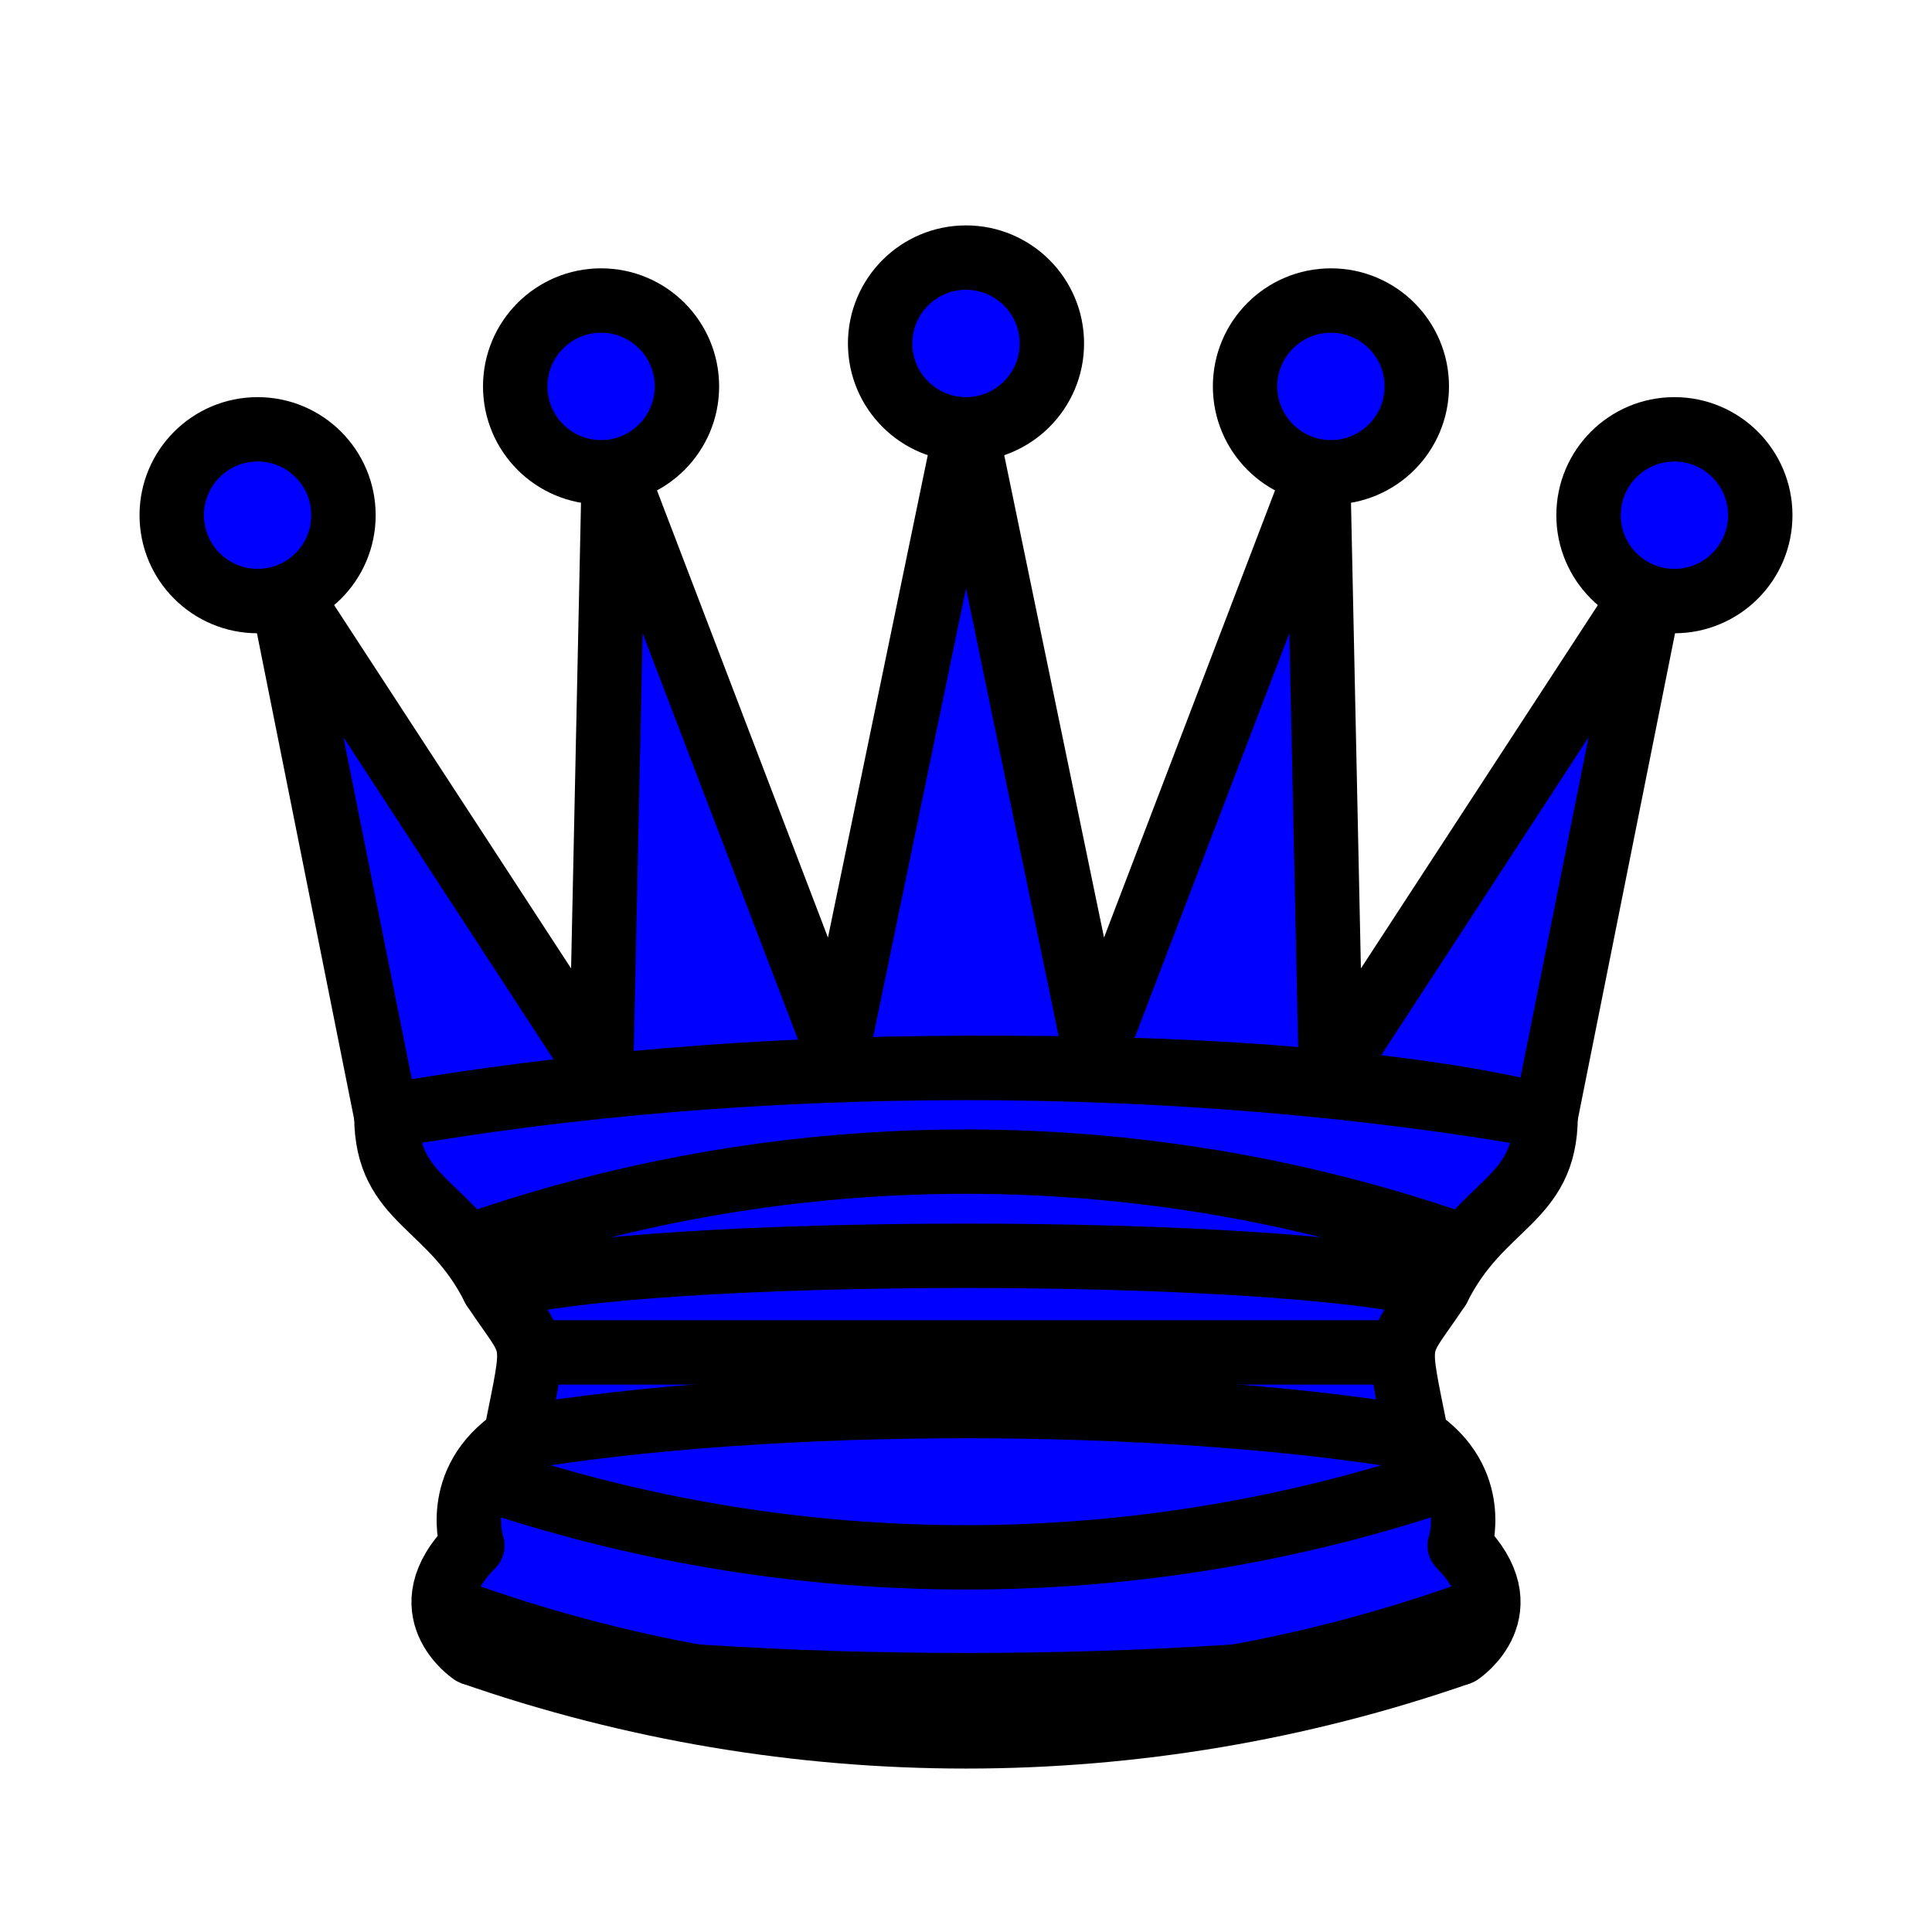
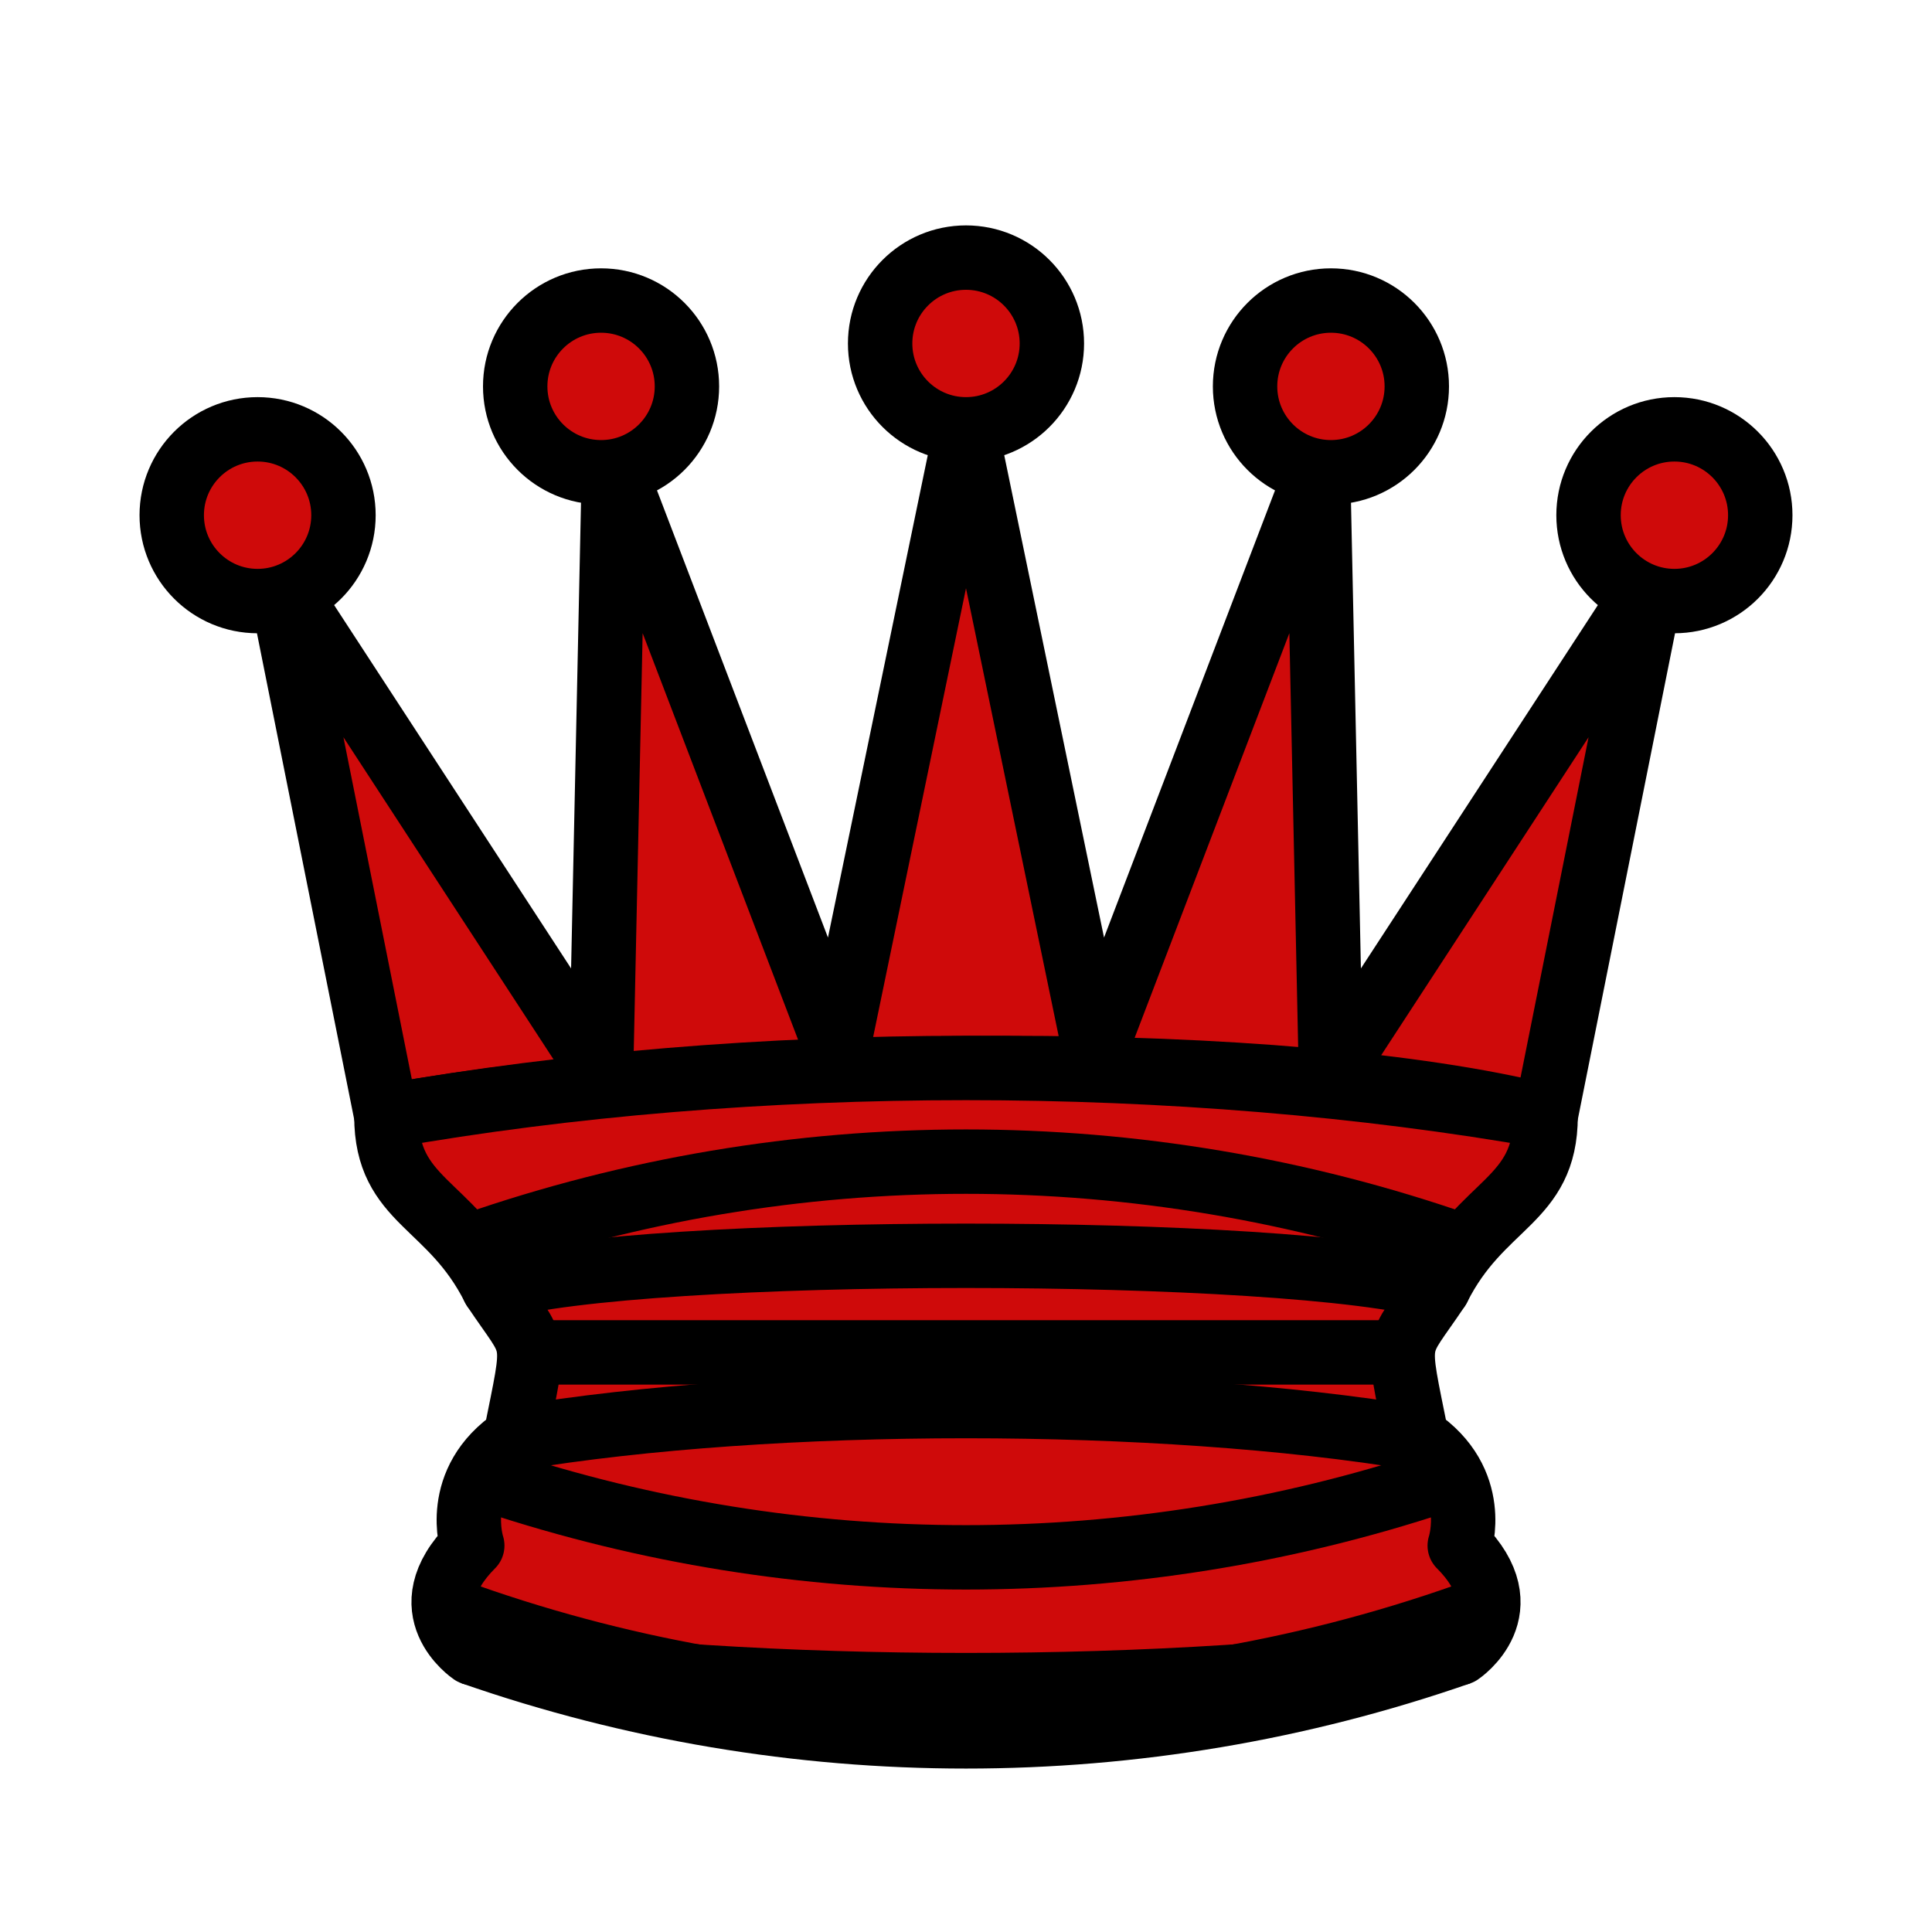
<svg xmlns="http://www.w3.org/2000/svg" version="1.1" width="45" height="45">
-   <g style="fill:#0000ff;stroke:#000000;stroke-width:1.5; stroke-linecap:round;stroke-linejoin:round">
-     <path d="M 9,26 C 17.5,24.5 30,24.5 36,26 L 38.5,13.5 L 31,25 L 30.7,10.9 L 25.5,24.5 L 22.5,10 L 19.5,24.5 L 14.3,10.9 L 14,25 L 6.5,13.5 L 9,26 z" style="stroke-linecap:butt;fill:#0000ff" />
+   <g style="fill:#cf0a0a;stroke:#000000;stroke-width:1.5; stroke-linecap:round;stroke-linejoin:round">
+     <path d="M 9,26 C 17.5,24.5 30,24.5 36,26 L 38.5,13.5 L 31,25 L 30.7,10.9 L 25.5,24.5 L 22.5,10 L 19.5,24.5 L 14.3,10.9 L 14,25 L 6.5,13.5 L 9,26 z" style="stroke-linecap:butt;fill:#cf0a0a" />
    <path d="m 9,26 c 0,2 1.5,2 2.5,4 1,1.5 1,1 0.5,3.5 -1.5,1 -1,2.5 -1,2.5 -1.5,1.5 0,2.5 0,2.5 6.5,1 16.5,1 23,0 0,0 1.5,-1 0,-2.5 0,0 0.5,-1.5 -1,-2.5 -0.5,-2.5 -0.5,-2 0.5,-3.5 1,-2 2.5,-2 2.5,-4 -8.5,-1.5 -18.5,-1.5 -27,0 z" />
    <path d="M 11.5,30 C 15,29 30,29 33.5,30" />
    <path d="m 12,33.5 c 6,-1 15,-1 21,0" />
    <circle cx="6" cy="12" r="2" />
    <circle cx="14" cy="9" r="2" />
    <circle cx="22.5" cy="8" r="2" />
    <circle cx="31" cy="9" r="2" />
    <circle cx="39" cy="12" r="2" />
    <path d="M 11,38.5 A 35,35 1 0 0 34,38.5" style="fill:none; stroke:#000000;stroke-linecap:butt;" />
    <g style="fill:none; stroke:#000000;">
      <path d="M 11,29 A 35,35 1 0 1 34,29" />
      <path d="M 12.5,31.5 L 32.5,31.5" />
      <path d="M 11.5,34.5 A 35,35 1 0 0 33.5,34.5" />
      <path d="M 10.5,37.5 A 35,35 1 0 0 34.5,37.5" />
    </g>
  </g>
</svg>
